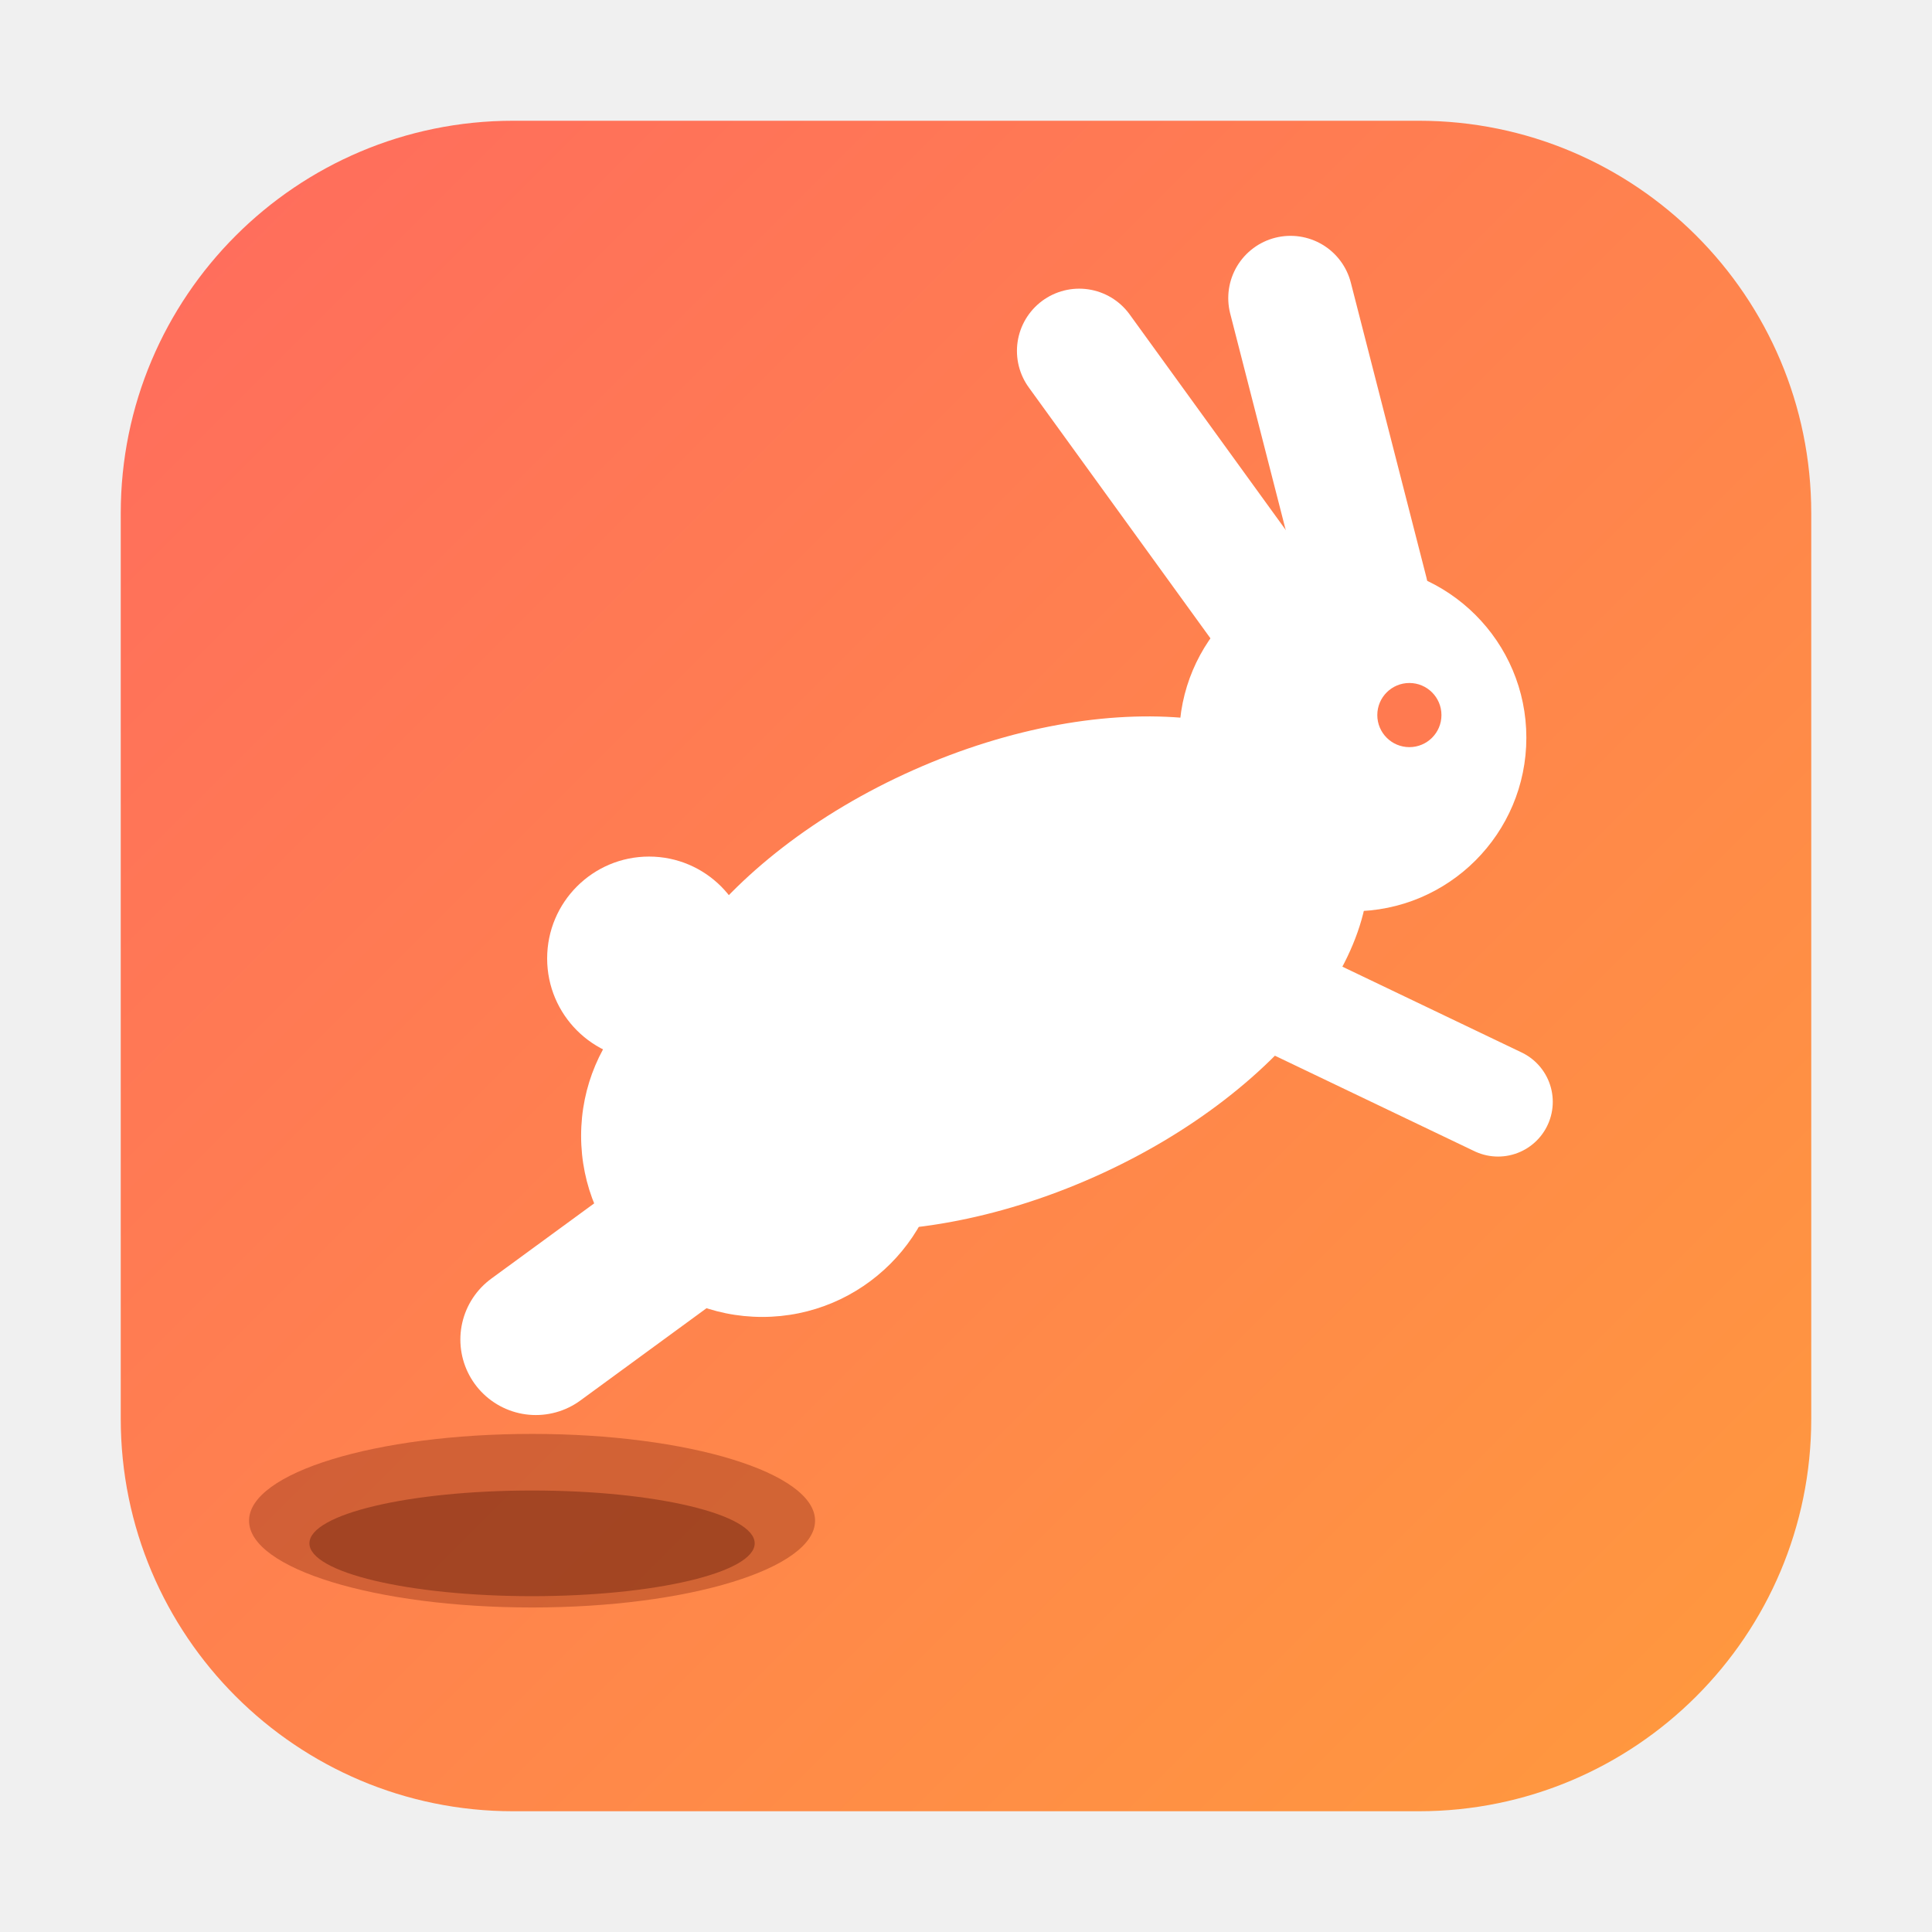
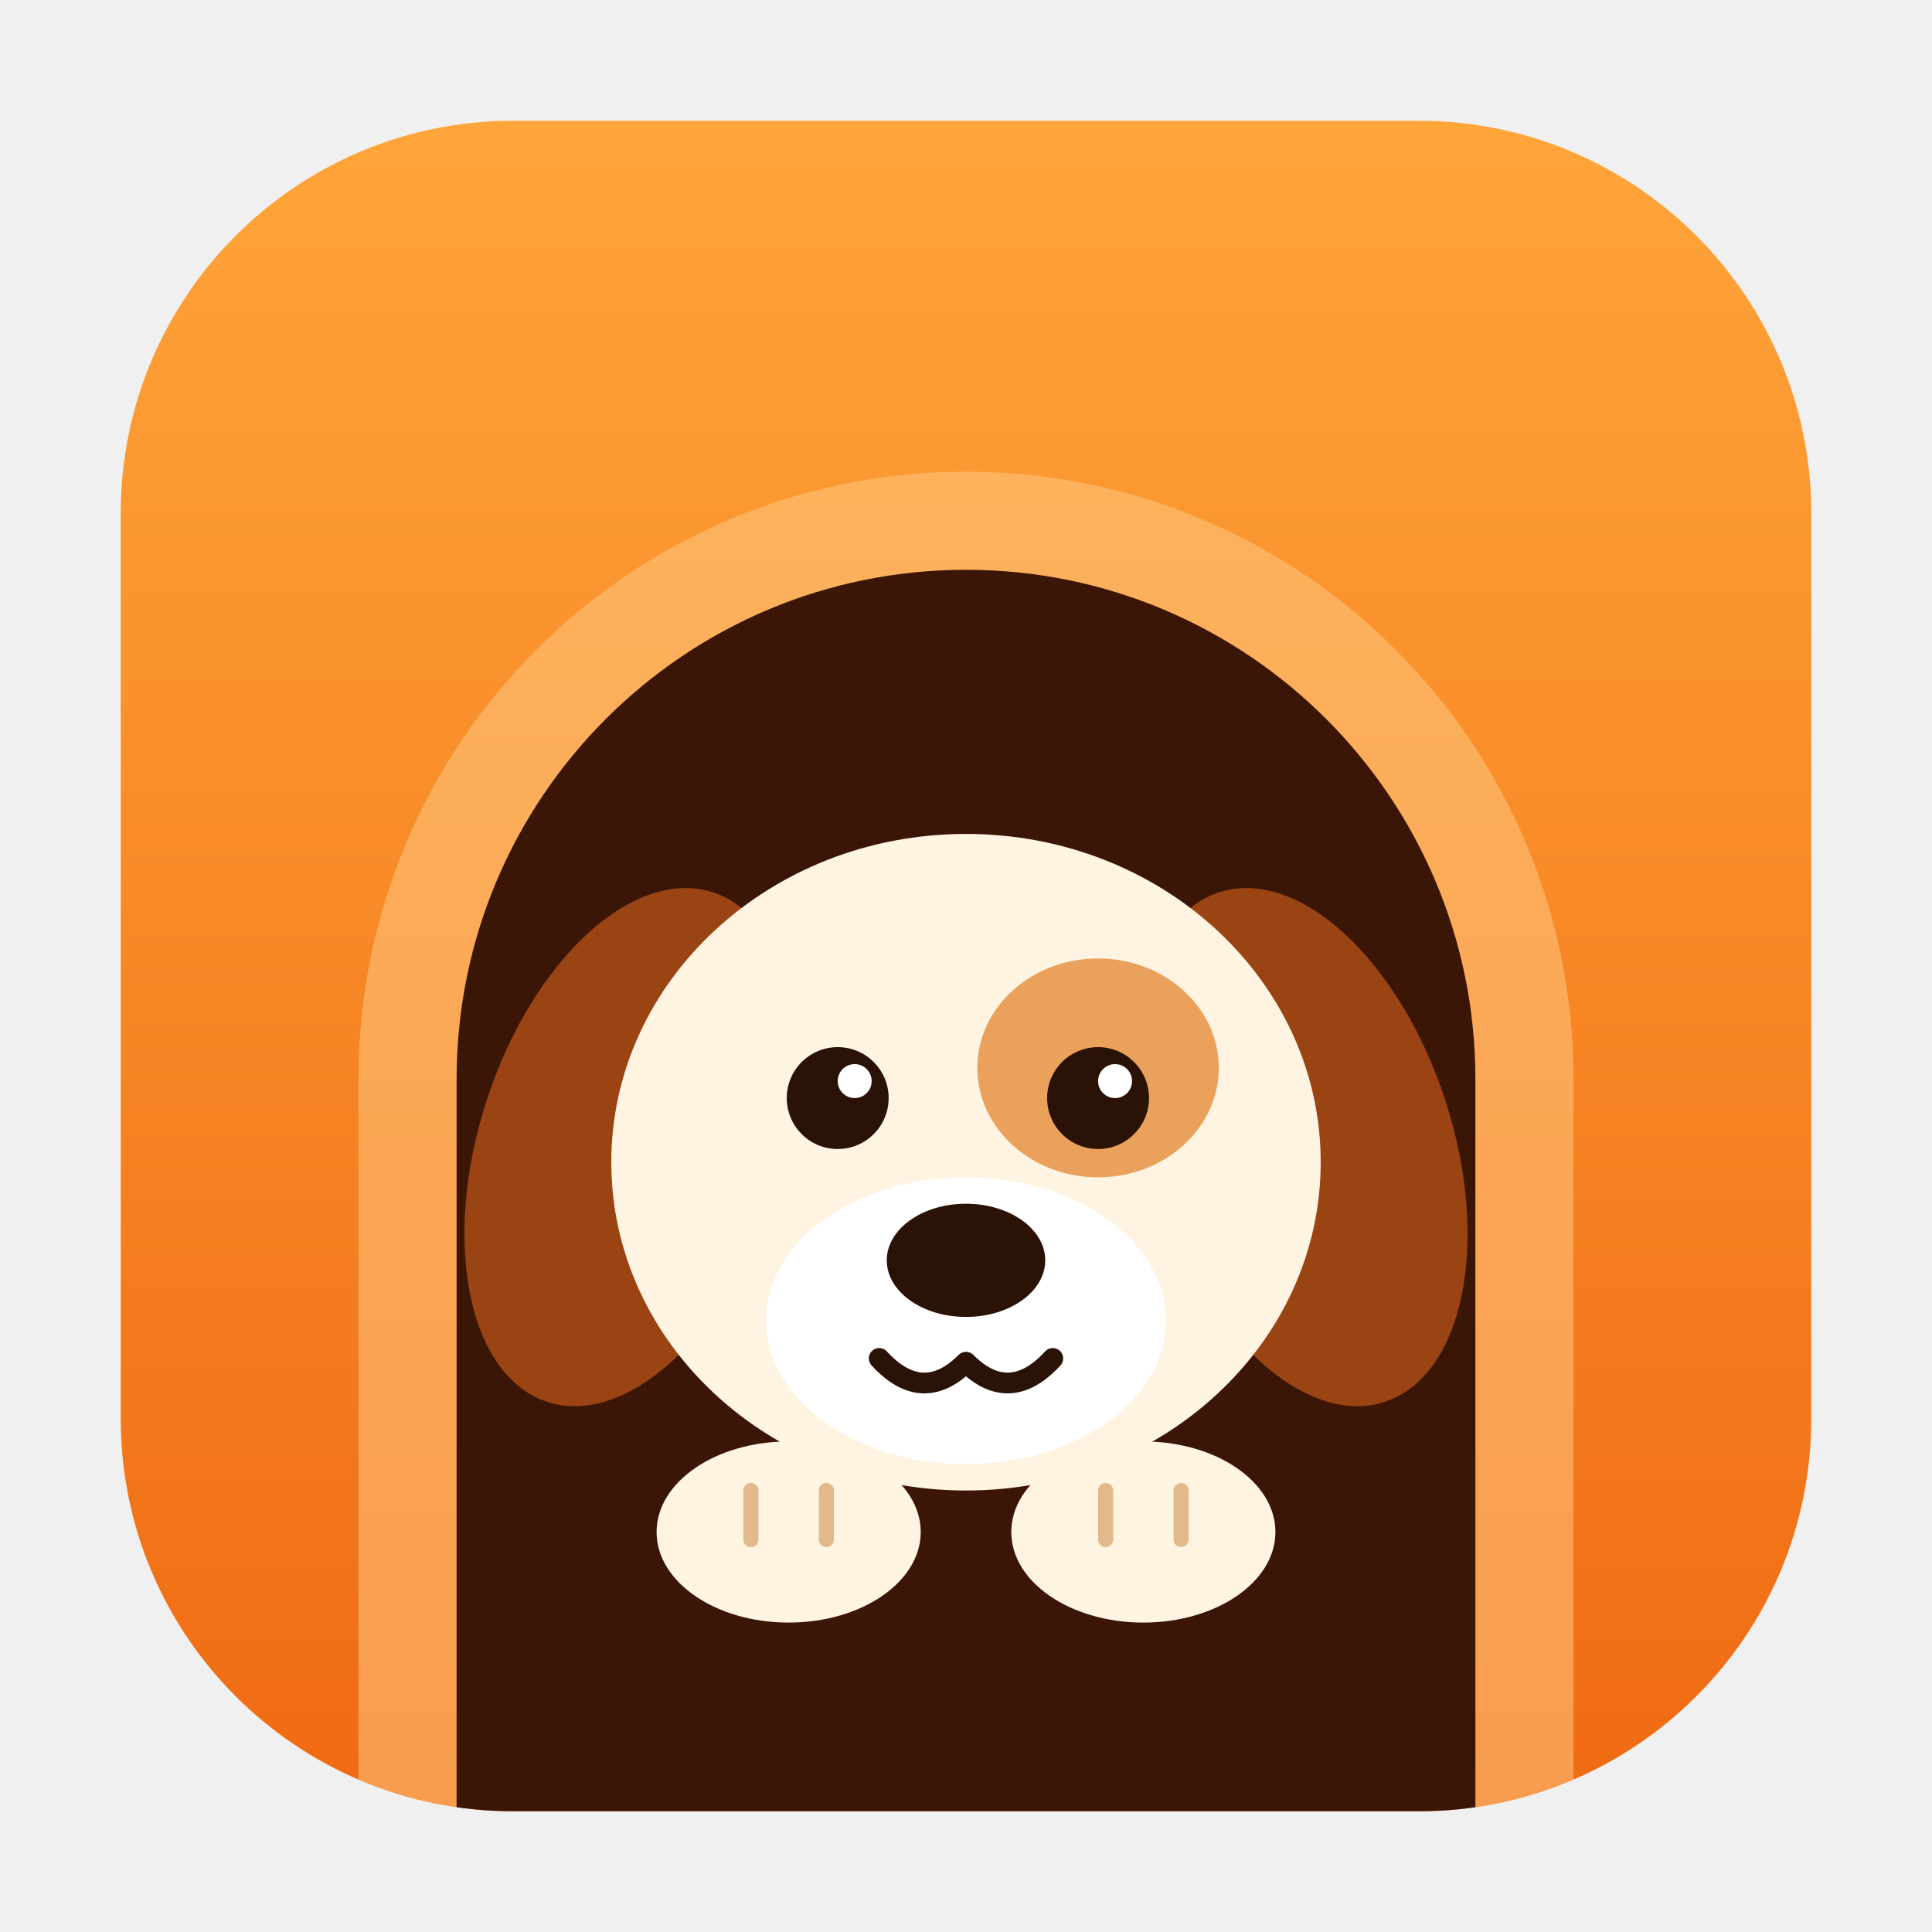
<svg xmlns="http://www.w3.org/2000/svg" width="1024" height="1024" viewBox="0 0 1024 1024">
  <defs>
-     <linearGradient id="bg" x1="0" y1="0" x2="1" y2="1">
-       <stop offset="0" stop-color="#FF6B5E" />
-       <stop offset="1" stop-color="#FF9A3D" />
+     <linearGradient id="bg" x1="0" y1="0" x2="0" y2="1">
+       <stop offset="0" stop-color="#FFA53A" />
+       <stop offset="1" stop-color="#F06A12" />
    </linearGradient>
+     <clipPath id="tile">
+       <rect x="64" y="64" width="896" height="896" rx="208" />
+     </clipPath>
  </defs>
  <rect x="64" y="64" width="896" height="896" rx="208" fill="url(#bg)" />
-   <ellipse cx="282" cy="806" rx="150" ry="46" fill="#8A2B12" fill-opacity="0.38" />
-   <ellipse cx="282" cy="818" rx="118" ry="28" fill="#5E1A08" fill-opacity="0.4" />
-   <g transform="translate(-28 46)">
-     <g fill="#fff" stroke="#fff" stroke-linecap="round">
-       <ellipse cx="560" cy="470" rx="205" ry="118" transform="rotate(-24 560 470)" stroke="none" />
-       <circle cx="745" cy="345" r="92" stroke="none" />
-       <line x1="705" y1="285" x2="600" y2="140" stroke-width="66" />
-       <line x1="752" y1="268" x2="712" y2="112" stroke-width="66" />
-       <line x1="705" y1="482" x2="822" y2="538" stroke-width="58" />
-       <line x1="420" y1="585" x2="312" y2="664" stroke-width="80" />
-       <circle cx="432" cy="556" r="96" stroke="none" />
-       <circle cx="372" cy="462" r="54" stroke="none" />
+   <g clip-path="url(#tile)">
+     <path d="M190 960 V572 A322 322 0 0 1 834 572 V960 Z" fill="#FFC680" fill-opacity="0.55" />
+     <path d="M242 960 V572 A270 270 0 0 1 782 572 V960 Z" fill="#3B1606" />
+     <ellipse cx="334" cy="608" rx="80" ry="142" transform="rotate(18 334 608)" fill="#9A4313" />
+     <ellipse cx="690" cy="608" rx="80" ry="142" transform="rotate(-18 690 608)" fill="#9A4313" />
+     <ellipse cx="512" cy="616" rx="188" ry="174" fill="#FFF3E2" />
+     <ellipse cx="582" cy="566" rx="64" ry="58" fill="#E9A15C" />
+     <ellipse cx="512" cy="700" rx="106" ry="76" fill="#FFFFFF" />
+     <circle cx="444" cy="582" r="27" fill="#2A1206" />
+     <circle cx="582" cy="582" r="27" fill="#2A1206" />
+     <circle cx="453" cy="573" r="9" fill="#FFFFFF" />
+     <circle cx="591" cy="573" r="9" fill="#FFFFFF" />
+     <ellipse cx="512" cy="668" rx="42" ry="30" fill="#2A1206" />
+     <path d="M466 720 Q489 745 512 722 Q535 745 558 720" fill="none" stroke="#2A1206" stroke-width="11" stroke-linecap="round" stroke-linejoin="round" />
+     <g fill="#FFF3E2" stroke="#E2B98A" stroke-width="8" stroke-linecap="round">
+       <ellipse cx="418" cy="812" rx="70" ry="48" stroke="none" />
+       <ellipse cx="606" cy="812" rx="70" ry="48" stroke="none" />
+       <path d="M398 790 V816 M438 790 V816" fill="none" />
+       <path d="M586 790 V816 M626 790 V816" fill="none" />
    </g>
-     <circle cx="775" cy="333" r="17" fill="#FF7A50" />
  </g>
</svg>
